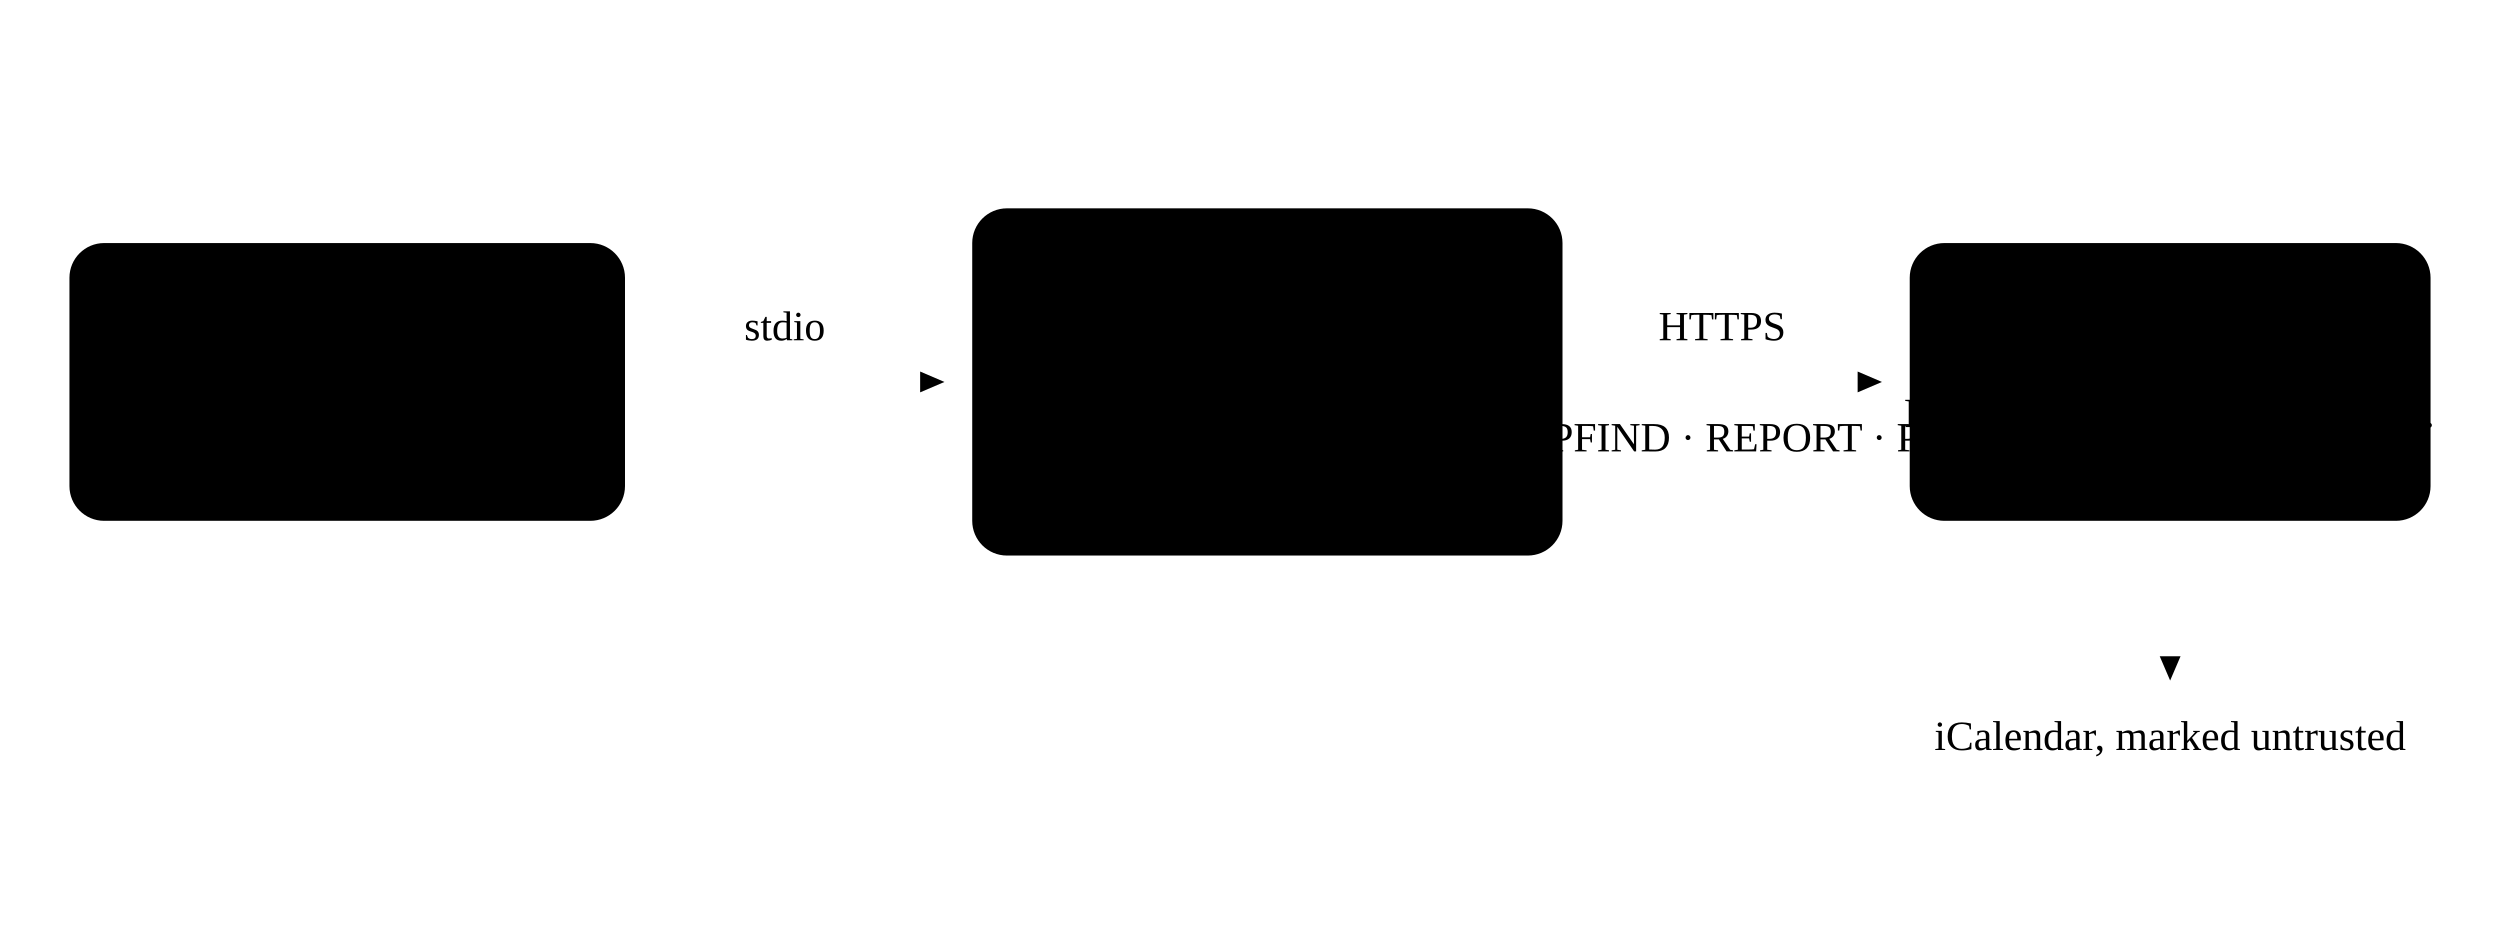
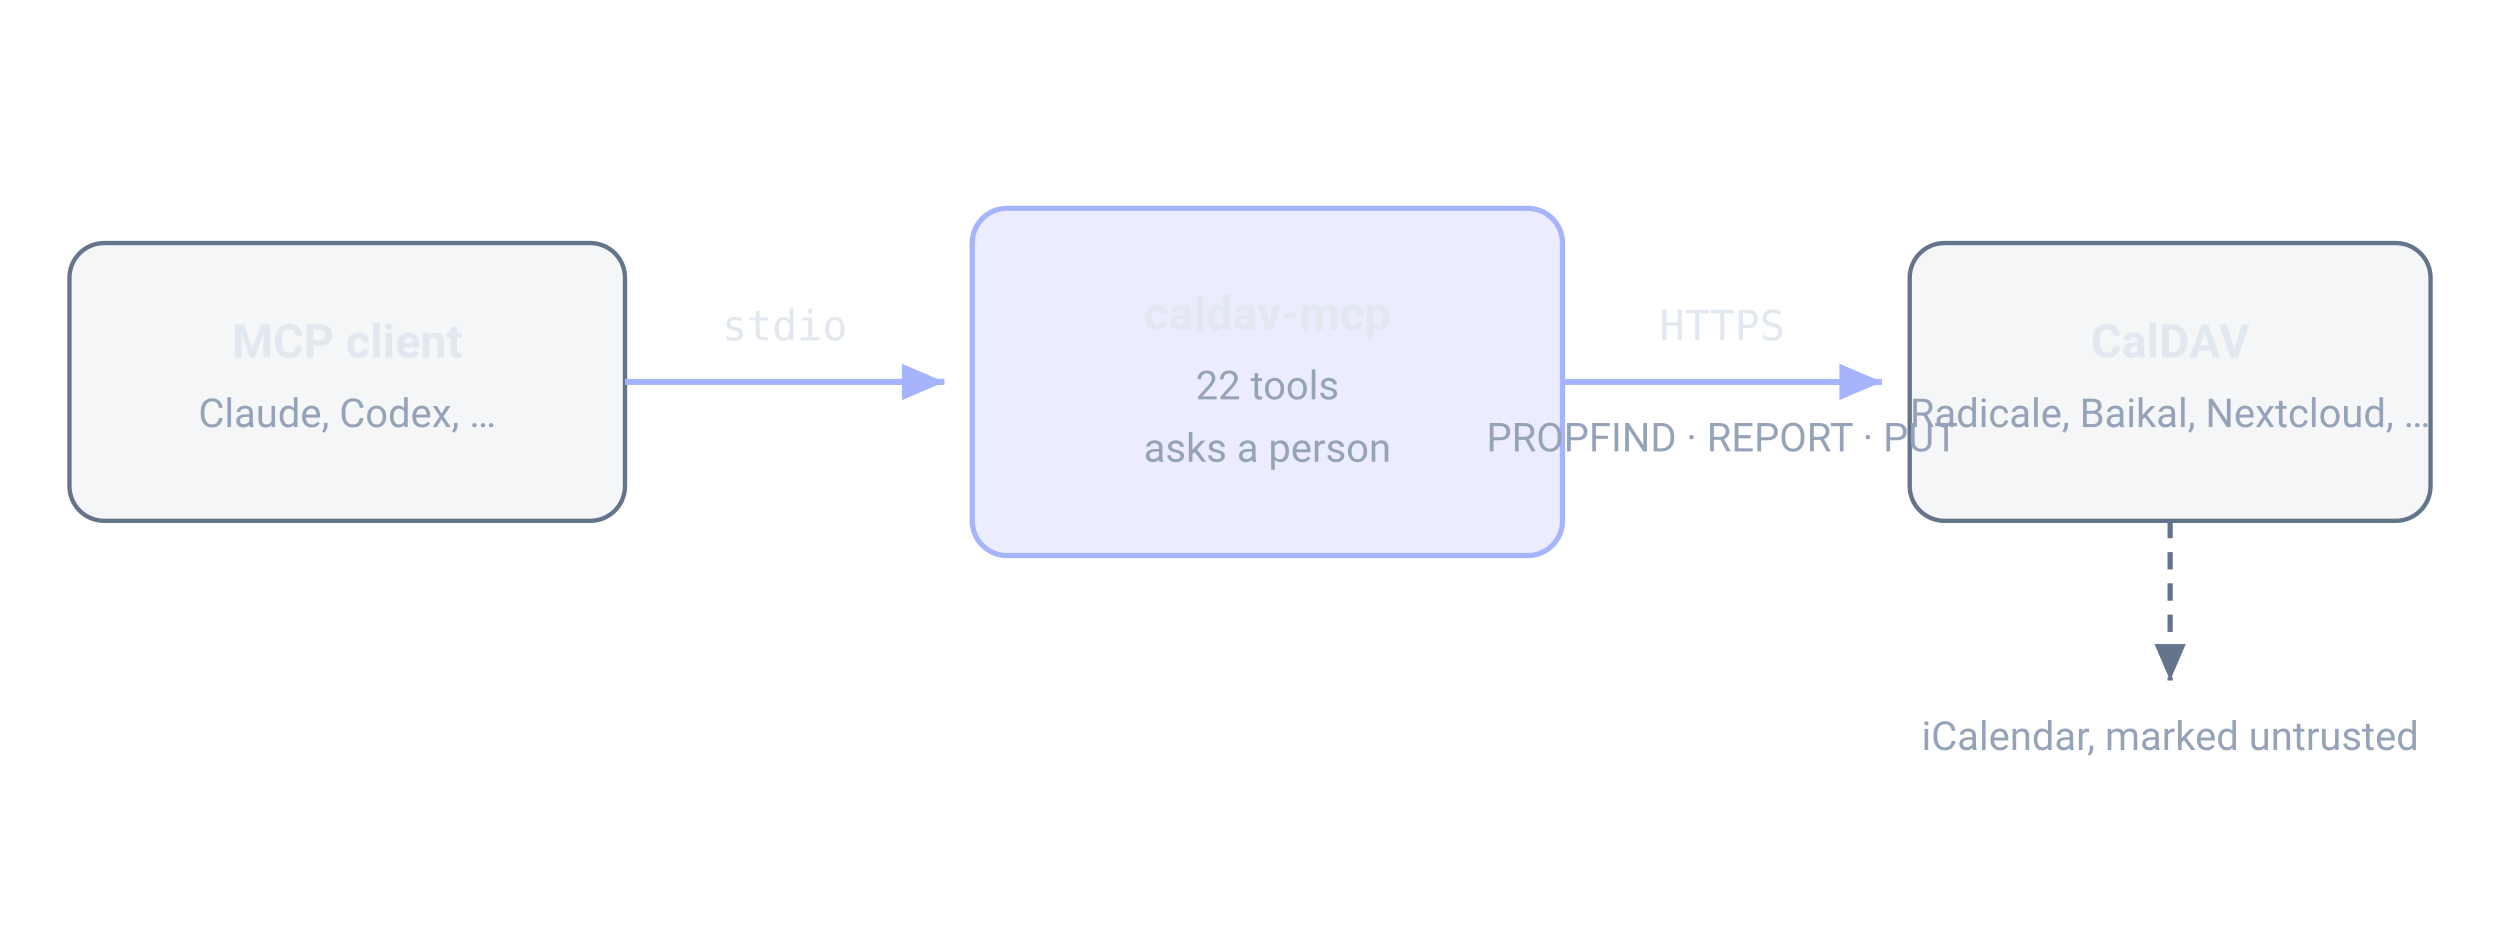
- <svg xmlns="http://www.w3.org/2000/svg" viewBox="0 0 720 268" role="img" aria-labelledby="arch-title arch-desc">
+ <svg xmlns="http://www.w3.org/2000/svg" viewBox="0 0 720 268" width="720" height="268" role="img" aria-labelledby="arch-title arch-desc">
+   <style>
+     .node { stroke-width: 1.25; }
+     .node-accent { stroke-width: 1.5; }
+     .edge { stroke-width: 1.5; fill: none; }
+     .edge-accent { stroke-width: 1.75; fill: none; }
+     .edge-dashed { stroke-dasharray: 5 4; }
+     text { font-family: ui-sans-serif, system-ui, -apple-system, "Segoe UI", Roboto, "DejaVu Sans", sans-serif; font-size: 13px; }
+     .label-title { font-size: 13.5px; font-weight: 600; }
+     .label-mono { font-family: ui-monospace, SFMono-Regular, Menlo, Consolas, "DejaVu Sans Mono", monospace; font-size: 12px; }
+     .label-muted { font-size: 11.5px; }
+ 
+     .node { fill: rgba(148, 163, 184, 0.10); stroke: #64748b; }
+     .node-accent { fill: rgba(129, 140, 248, 0.16); stroke: #a5b4fc; }
+     .edge { stroke: #64748b; }
+     .edge-accent { stroke: #a5b4fc; }
+     text { fill: #e2e8f0; }
+     .label-muted { fill: #94a3b8; }
+     marker path { fill: #64748b; stroke: none; }
+     marker.accent path { fill: #a5b4fc; }
+   </style>
  <defs>
    <marker id="arch-arrow" markerWidth="9" markerHeight="9" refX="7" refY="3" orient="auto">
      <path d="M0,0 L7,3 L0,6 z" />
    </marker>
    <marker id="arch-arrow-accent" class="accent" markerWidth="9" markerHeight="9" refX="7" refY="3" orient="auto">
      <path d="M0,0 L7,3 L0,6 z" />
    </marker>
  </defs>
  <rect class="node" x="20" y="70" width="160" height="80" rx="10" />
  <text class="label-title" x="100" y="103" text-anchor="middle">MCP client</text>
  <text class="label-muted" x="100" y="123" text-anchor="middle">Claude, Codex, …</text>
  <rect class="node-accent" x="280" y="60" width="170" height="100" rx="10" />
  <text class="label-title" x="365" y="95" text-anchor="middle">caldav-mcp</text>
  <text class="label-muted" x="365" y="115" text-anchor="middle">22 tools</text>
  <text class="label-muted" x="365" y="133" text-anchor="middle">asks a person</text>
  <rect class="node" x="550" y="70" width="150" height="80" rx="10" />
  <text class="label-title" x="625" y="103" text-anchor="middle">CalDAV</text>
  <text class="label-muted" x="625" y="123" text-anchor="middle">Radicale, Baikal, Nextcloud, …</text>
  <path class="edge-accent" d="M180,110 L272,110" marker-end="url(#arch-arrow-accent)" />
  <text class="label-mono" x="226" y="98" text-anchor="middle">stdio</text>
  <path class="edge-accent" d="M450,110 L542,110" marker-end="url(#arch-arrow-accent)" />
  <text class="label-mono" x="496" y="98" text-anchor="middle">HTTPS</text>
  <text class="label-muted" x="496" y="130" text-anchor="middle">PROPFIND · REPORT · PUT</text>
  <path class="edge edge-dashed" d="M625,150 L625,196" marker-end="url(#arch-arrow)" />
  <text class="label-muted" x="625" y="216" text-anchor="middle">iCalendar, marked untrusted</text>
</svg>
